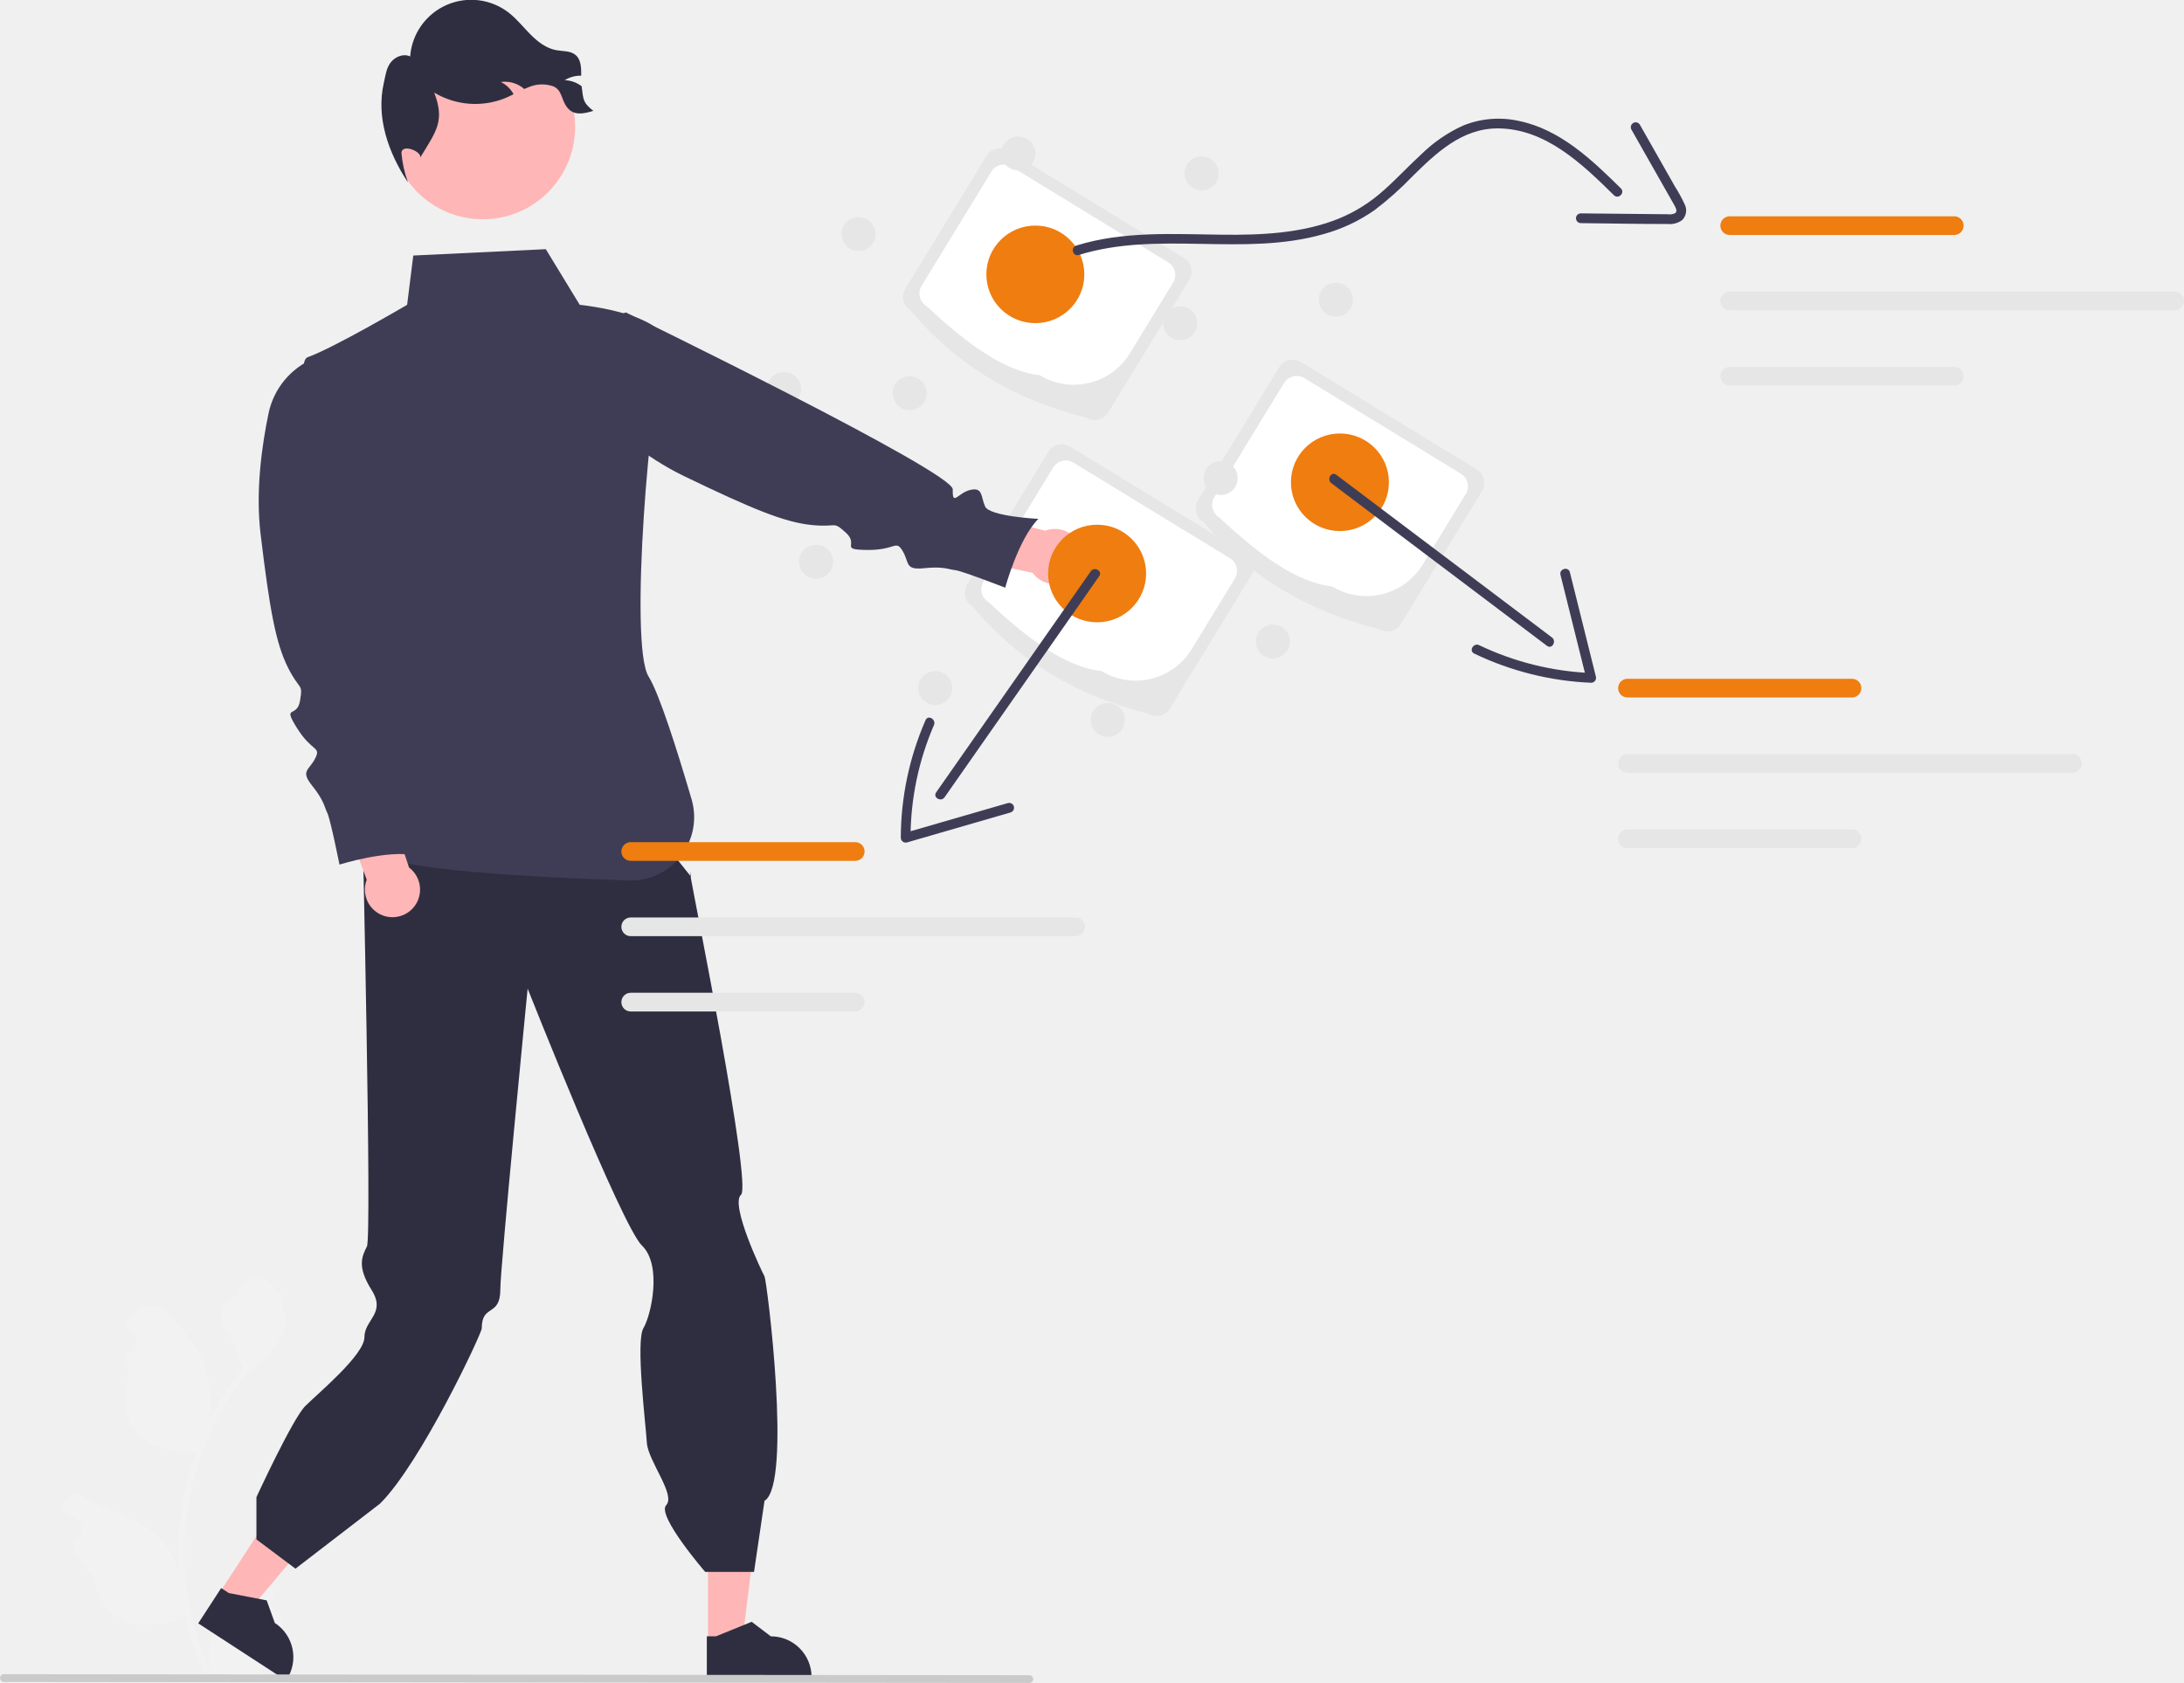
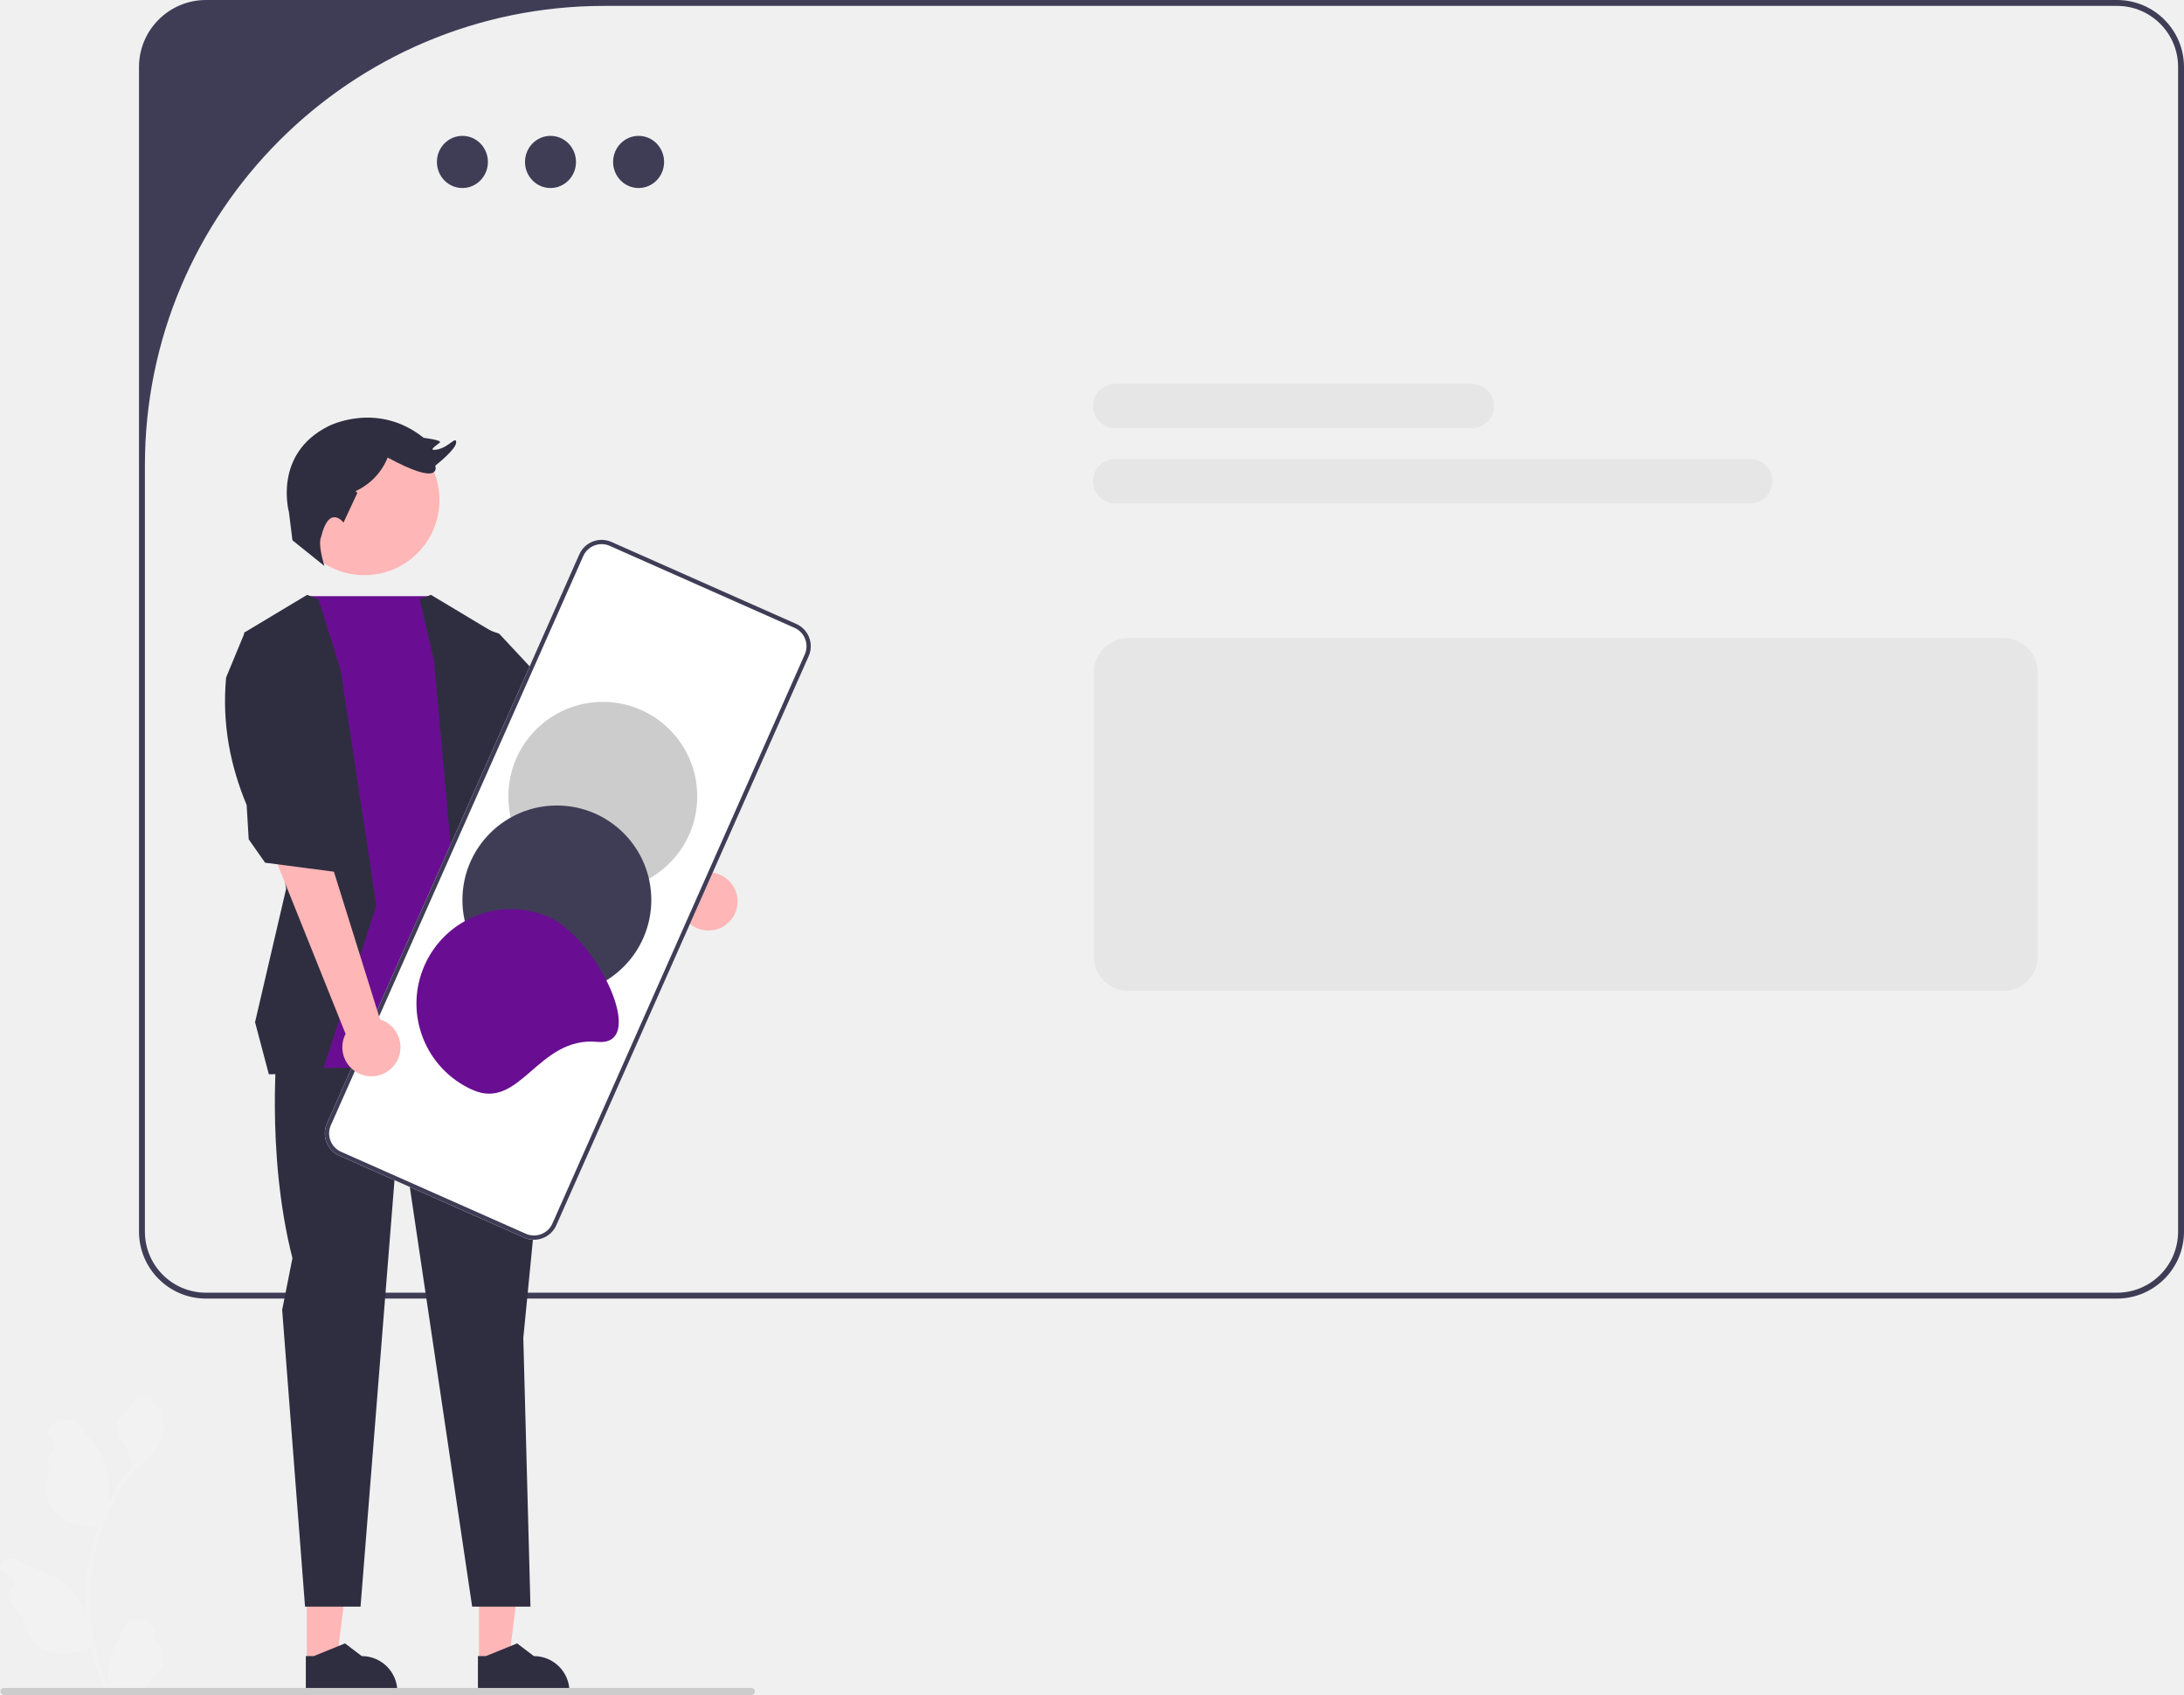
- <svg xmlns="http://www.w3.org/2000/svg" data-name="Layer 1" width="671.549" height="517.61" viewBox="0 0 671.549 517.61">
-   <path d="M598.312,319.693c-21.382-5.322-39.74-15.784-54.091-33.055a4.845,4.845,0,0,1-1.606-6.653l24.964-40.851a4.845,4.845,0,0,1,6.653-1.606l54.091,33.055a4.845,4.845,0,0,1,1.606,6.653l-24.964,40.851A4.845,4.845,0,0,1,598.312,319.693Z" transform="translate(-264.2256 -191.195)" fill="#e6e6e6" />
-   <path d="M583.889,306.576c-11.258-1.229-22.959-10.227-34.775-21.251a4.537,4.537,0,0,1-1.504-6.231l21.454-35.108a4.537,4.537,0,0,1,6.231-1.504l48.134,29.414a4.537,4.537,0,0,1,1.504,6.231l-13.29,21.749A20.211,20.211,0,0,1,583.889,306.576Z" transform="translate(-264.2256 -191.195)" fill="#fff" />
-   <path d="M688.312,384.693c-21.382-5.322-39.74-15.784-54.091-33.055a4.845,4.845,0,0,1-1.606-6.653l24.964-40.851a4.845,4.845,0,0,1,6.653-1.606l54.091,33.055a4.845,4.845,0,0,1,1.606,6.653l-24.964,40.851A4.845,4.845,0,0,1,688.312,384.693Z" transform="translate(-264.2256 -191.195)" fill="#e6e6e6" />
-   <path d="M673.889,371.576c-11.258-1.229-22.959-10.227-34.775-21.251a4.537,4.537,0,0,1-1.504-6.231l21.454-35.108a4.537,4.537,0,0,1,6.231-1.504l48.134,29.414a4.537,4.537,0,0,1,1.504,6.231l-13.29,21.749A20.211,20.211,0,0,1,673.889,371.576Z" transform="translate(-264.2256 -191.195)" fill="#fff" />
-   <path d="M617.312,410.693c-21.382-5.322-39.74-15.784-54.091-33.055a4.845,4.845,0,0,1-1.606-6.653l24.964-40.851a4.845,4.845,0,0,1,6.653-1.606l54.091,33.055a4.845,4.845,0,0,1,1.606,6.653l-24.964,40.851A4.845,4.845,0,0,1,617.312,410.693Z" transform="translate(-264.2256 -191.195)" fill="#e6e6e6" />
-   <path d="M602.889,397.576c-11.258-1.229-22.959-10.227-34.775-21.251a4.537,4.537,0,0,1-1.504-6.231l21.454-35.108a4.537,4.537,0,0,1,6.231-1.504l48.134,29.414a4.537,4.537,0,0,1,1.504,6.231l-13.29,21.749A20.211,20.211,0,0,1,602.889,397.576Z" transform="translate(-264.2256 -191.195)" fill="#fff" />
-   <path d="M350.392,686.991a2.807,2.807,0,0,1-2.035-4.866l.192-.765q-.038-.092-.076-.184a7.539,7.539,0,0,0-13.907.052c-2.275,5.478-5.17,10.966-5.883,16.758a22.304,22.304,0,0,0,.392,7.671,89.42,89.42,0,0,1-8.134-37.139,86.307,86.307,0,0,1,.535-9.628q.444-3.931,1.231-7.807a90.455,90.455,0,0,1,17.938-38.337,24.073,24.073,0,0,0,10.012-10.387,18.363,18.363,0,0,0,1.67-5.018c-.487.064-1.838-7.359-1.47-7.815-.679-1.031-1.895-1.543-2.637-2.549-3.689-5.002-8.773-4.129-11.426,2.669-5.669,2.861-5.724,7.606-2.245,12.169,2.213,2.903,2.517,6.832,4.459,9.94-.2.256-.408.503-.607.759a91.039,91.039,0,0,0-9.502,15.054,37.846,37.846,0,0,0-2.259-17.579c-2.163-5.217-6.216-9.611-9.786-14.122-4.288-5.418-13.08-3.053-13.836,3.814q-.011.1-.021.199.795.449,1.557.952a3.808,3.808,0,0,1-1.535,6.93l-.078.012a37.89,37.89,0,0,0,.999,5.665c-4.58,17.71,5.307,24.16,19.424,24.45.312.16.615.32.927.471a92.924,92.924,0,0,0-5.002,23.539,88.135,88.135,0,0,0,.064,14.231l-.024-.168a23.289,23.289,0,0,0-7.95-13.448c-6.118-5.026-14.762-6.877-21.363-10.916a4.371,4.371,0,0,0-6.694,4.252q.013.088.027.176a25.58,25.58,0,0,1,2.868,1.382q.795.449,1.557.952a3.808,3.808,0,0,1-1.535,6.93l-.078.012c-.056.008-.104.016-.16.024a37.923,37.923,0,0,0,6.975,10.923c2.863,15.46,15.162,16.927,28.318,12.425h.008a92.897,92.897,0,0,0,6.24,18.218h22.293c.08-.248.152-.503.224-.751a25.329,25.329,0,0,1-6.169-.367c1.654-2.03,3.308-4.075,4.962-6.105a1.386,1.386,0,0,0,.104-.12c.839-1.039,1.686-2.069,2.525-3.108l0-.001a37.101,37.101,0,0,0-1.087-9.451Z" transform="translate(-264.2256 -191.195)" fill="#f2f2f2" />
-   <ellipse cx="241.077" cy="119.621" rx="5.239" ry="5.22" fill="#e6e6e6" />
-   <polygon points="67.218 490.329 76 496.038 102.202 464.885 89.242 456.458 67.218 490.329" fill="#ffb6b6" />
-   <path d="M325.178,690.483l27.003,17.559.222-.341a12.538,12.538,0,0,0-3.676-17.345l-.001-0-2.499-6.949-11.636-2.242-2.357-1.533Z" transform="translate(-264.2256 -191.195)" fill="#2f2e41" />
-   <polygon points="217.708 505.29 228.183 505.289 233.165 464.888 217.706 464.889 217.708 505.29" fill="#ffb6b6" />
-   <path d="M481.565,707.412l32.21-.001v-.407a12.538,12.538,0,0,0-12.537-12.537h-.001l-5.884-4.464-10.977,4.464-2.812 0Z" transform="translate(-264.2256 -191.195)" fill="#2f2e41" />
-   <path d="M373.514,447.182l93.928,2.065,9.31,11.638s-.805-4.103-.089.404,18.837,94.362,15.412,97.375,6.495,23.82,7.224,25.089,8.582,63.9,0,69.05l-3.224,21.861h-15s-15.027-17.389-12.003-20.542-5.625-13.635-5.956-19.255-3.489-31.115-1.042-35.203,5.754-19.428-.453-25.376-35.155-79.03-35.155-79.03-8.412,85.678-8.392,92.405c.026,8.749-5.72,4.419-5.72,12.099,0,1.552-18.708,41.434-31.28,53.901l-26,20-12-9v-13s11.121-24.121,15-28,18.203-15.754,18.203-21.185,6.743-7.323,2.208-14.524-2.984-10.304-1.432-13.407-1.391-130.26-1.391-130.26Z" transform="translate(-264.2256 -191.195)" fill="#2f2e41" />
-   <path d="M391.299,269.79l40.754-1.958,10.429,17.109s30.46,3.057,26.104,14.514-11.079,90.01-4.921,99.834c3.249,5.184,8.75,22.532,13.221,37.764a19.466,19.466,0,0,1-19.319,24.93c-28.987-.956-72.037-3.221-77.129-8.314-7.759-7.759-14.741-13.965-10.086-16.293s11.313-36.087,11.313-36.087-30.909-97.362-22.842-100.23,30.589-16.117,30.589-16.117Z" transform="translate(-264.2256 -191.195)" fill="#3f3d56" />
-   <circle cx="148.454" cy="39.059" r="28.383" fill="#ffb6b6" />
-   <path d="M265.41,708.498l315.358.307a1.191,1.191,0,0,0,0-2.381L265.41,706.116a1.191,1.191,0,0,0,0,2.381Z" transform="translate(-264.2256 -191.195)" fill="#cacaca" />
-   <path d="M390.005,458.03l-7.989-24.05-14.376,2.647,9.352,25.127a8.484,8.484,0,1,0,13.014-3.724Z" transform="translate(-264.2256 -191.195)" fill="#ffb6b6" />
-   <path d="M361.143,301.267l-.379.158a23.498,23.498,0,0,0-13.961,16.897c-2.038,9.753-4.043,23.86-2.457,37.069,2.799,23.329,4.666,33.594,8.398,41.059s4.666,4.666,3.733,10.265-5.599.933-.933,8.398,7.465,5.599,5.599,9.332-4.666,3.733-.933,8.398,3.733,6.532,4.666,8.398S368.608,457.105,368.608,457.105s14.931-4.666,23.329-2.8c0,0-7.465-13.064-5.599-15.864s4.666-3.733,1.866-6.532-7.465-1.866-2.8-4.666-3.733-31.728-3.733-31.728Z" transform="translate(-264.2256 -191.195)" fill="#3f3d56" />
-   <path d="M585.608,354.415l-24.568-6.219-5.511,13.539,26.209,5.651a8.484,8.484,0,1,0,3.87-12.971Z" transform="translate(-264.2256 -191.195)" fill="#ffb6b6" />
-   <path d="M437.973,294.32l-.071.404a23.498,23.498,0,0,0,6.72,20.862c7.121,6.969,17.928,16.254,29.912,22.032,21.165,10.203,30.82,14.158,39.12,15.033s6.444-1.419,10.659,2.382-2.229,5.22,6.574,5.309,8.738-3.276,10.878.307.633,5.942,6.574,5.309,7.514.372,9.589.591,15.377,5.397,15.377,5.397,4.108-15.094,10.203-21.165c0,0-15.028-.744-16.382-3.825s-.633-5.942-4.499-5.09-5.593,5.286-5.439-.154-100.526-54.425-100.526-54.425Z" transform="translate(-264.2256 -191.195)" fill="#3f3d56" />
-   <path d="M446.664,225.288c-3.06.95-6.01,1.51-8-1s-1.47-5.38-4.43-6.59a10.47,10.47,0,0,0-7.56.35c-.43.16-.85.34-1.26.52-.23-.2-.46-.39-.71-.57a9.018,9.018,0,0,0-6.49-1.58,8.849,8.849,0,0,1,3.93,3.75c-.82.41-1.65.82-2.49,1.17a24.553,24.553,0,0,1-21.91-1.66c3.28,8.64.73,11.72-4.08,19.61l-.19.46c.48-2.07-5.81-4.46-5.81-1.46a35.834,35.834,0,0,0,2,9c-6.17-9.29-9.81-20.16-7.42-30.59.51-2.19.74-4.54,2.13-6.32,1.39-1.77,3.95-2.81,5.97-1.81a18.818,18.818,0,0,1,30.28-13.5c2.5,1.93,4.47,4.46,6.7,6.71,2.23,2.25,4.87,4.3,7.99,4.86,1.98.35,4.21.14,5.79,1.39,1.83,1.45,1.85,4,1.84,6.45a9.008,9.008,0,0,0-5.07,1.39,8.815,8.815,0,0,1,5.12,1.8.549.549,0,0,1,.08.06C443.614,221.848,443.394,222.718,446.664,225.288Z" transform="translate(-264.2256 -191.195)" fill="#2f2e41" />
-   <ellipse cx="313.116" cy="47.192" rx="5.239" ry="5.22" fill="#e6e6e6" />
-   <ellipse cx="369.473" cy="53.327" rx="5.239" ry="5.22" fill="#e6e6e6" />
-   <ellipse cx="410.767" cy="92.173" rx="5.239" ry="5.22" fill="#e6e6e6" />
-   <ellipse cx="391.394" cy="197.312" rx="5.239" ry="5.22" fill="#e6e6e6" />
-   <ellipse cx="340.622" cy="221.412" rx="5.239" ry="5.22" fill="#e6e6e6" />
-   <ellipse cx="287.575" cy="211.625" rx="5.239" ry="5.22" fill="#e6e6e6" />
-   <ellipse cx="250.936" cy="172.779" rx="5.239" ry="5.22" fill="#e6e6e6" />
-   <ellipse cx="263.998" cy="71.987" rx="5.239" ry="5.22" fill="#e6e6e6" />
-   <ellipse cx="279.716" cy="120.926" rx="5.239" ry="5.22" fill="#e6e6e6" />
-   <ellipse cx="362.888" cy="99.393" rx="5.239" ry="5.22" fill="#e6e6e6" />
-   <ellipse cx="375.331" cy="147.026" rx="5.239" ry="5.22" fill="#e6e6e6" />
-   <ellipse cx="412.006" cy="148.331" rx="15.063" ry="15.008" fill="#ef7d10" />
-   <ellipse cx="337.347" cy="176.389" rx="15.063" ry="15.008" fill="#ef7d10" />
-   <ellipse cx="318.355" cy="84.385" rx="15.063" ry="15.008" fill="#ef7d10" />
-   <path d="M595.951,269.615c24.432-7.592,50.588.618,75.154-6.39a50.944,50.944,0,0,0,15.789-7.415,98.119,98.119,0,0,0,11.492-10.227c7.39-7.309,15.415-14.984,26.518-14.899,14.621.111,25.846,10.972,35.592,20.562,1.377,1.355,3.5-.764,2.121-2.121-8.955-8.812-18.63-18.108-31.376-20.739a28.955,28.955,0,0,0-17.116,1.422,44.684,44.684,0,0,0-12.719,8.697c-3.925,3.6-7.546,7.519-11.524,11.062a47.972,47.972,0,0,1-14.136,8.922c-11.262,4.484-23.615,5.025-35.593,4.895-15.036-.164-30.431-1.188-44.998,3.339-1.838.571-1.053,3.468.798,2.893Z" transform="translate(-264.2256 -191.195)" fill="#3f3d56" />
-   <path d="M765.853,231.028l7.511,13.24,3.634,6.406c.646,1.138,1.309,2.269,1.938,3.417.386.705,1.23,1.977.424,2.645a3.913,3.913,0,0,1-2.283.356c-1.324.003-2.649-.027-3.972-.04l-7.448-.075-15.393-.156a1.501,1.501,0,0,0,0,3c8.936.091,17.878.279,26.814.272a6.412,6.412,0,0,0,4.385-1.2,4.172,4.172,0,0,0,.795-4.809,45.679,45.679,0,0,0-3.033-5.564l-3.271-5.766-7.511-13.24a1.501,1.501,0,0,0-2.59,1.514Z" transform="translate(-264.2256 -191.195)" fill="#3f3d56" />
-   <path d="M865.123,263.469H796.092a2.876,2.876,0,1,1,0-5.753h69.031a2.876,2.876,0,1,1,0,5.753Z" transform="translate(-264.2256 -191.195)" fill="#ef7d10" />
-   <path d="M865.123,309.797H796.092a2.876,2.876,0,1,1,0-5.753h69.031a2.876,2.876,0,1,1,0,5.753Z" transform="translate(-264.2256 -191.195)" fill="#e6e6e6" />
-   <path d="M932.888,286.633H796.092a2.876,2.876,0,1,1,0-5.753H932.888a2.876,2.876,0,1,1,0,5.753Z" transform="translate(-264.2256 -191.195)" fill="#e6e6e6" />
-   <path d="M833.687,405.717H764.657a2.876,2.876,0,1,1,0-5.753h69.031a2.876,2.876,0,1,1,0,5.753Z" transform="translate(-264.2256 -191.195)" fill="#ef7d10" />
-   <path d="M833.687,452.045H764.657a2.876,2.876,0,1,1,0-5.753h69.031a2.876,2.876,0,1,1,0,5.753Z" transform="translate(-264.2256 -191.195)" fill="#e6e6e6" />
-   <path d="M901.453,428.881H764.657a2.876,2.876,0,1,1,0-5.753H901.453a2.876,2.876,0,1,1,0,5.753Z" transform="translate(-264.2256 -191.195)" fill="#e6e6e6" />
-   <path d="M527.194,455.96H458.163a2.876,2.876,0,1,1,0-5.753H527.194a2.876,2.876,0,1,1,0,5.753Z" transform="translate(-264.2256 -191.195)" fill="#ef7d10" />
-   <path d="M527.194,502.288H458.163a2.876,2.876,0,1,1,0-5.753H527.194a2.876,2.876,0,1,1,0,5.753Z" transform="translate(-264.2256 -191.195)" fill="#e6e6e6" />
-   <path d="M594.959,479.124H458.163a2.876,2.876,0,1,1,0-5.753H594.959a2.876,2.876,0,1,1,0,5.753Z" transform="translate(-264.2256 -191.195)" fill="#e6e6e6" />
-   <path d="M673.603,339.812l51.615,38.941,14.69,11.083c1.541,1.163,3.038-1.441,1.514-2.59l-51.615-38.941L675.117,337.221c-1.541-1.163-3.038,1.441-1.514,2.59Z" transform="translate(-264.2256 -191.195)" fill="#3f3d56" />
-   <path d="M717.524,392.212a92.035,92.035,0,0,0,35.97,8.977,1.515,1.515,0,0,0,1.446-1.899L746.946,367.207c-.466-1.872-3.36-1.079-2.893.798l7.993,32.084,1.446-1.899a88.311,88.311,0,0,1-34.456-8.568c-1.733-.831-3.256,1.755-1.514,2.59Z" transform="translate(-264.2256 -191.195)" fill="#3f3d56" />
-   <path d="M599.626,366.894l-37.089,53.043-10.454,14.95c-1.109,1.586,1.491,3.087,2.59,1.514l37.089-53.043L602.216,368.408c1.109-1.586-1.491-3.087-2.59-1.514Z" transform="translate(-264.2256 -191.195)" fill="#3f3d56" />
-   <path d="M548.814,412.695a91.156,91.156,0,0,0-7.608,36.161,1.515,1.515,0,0,0,1.899,1.446l31.859-9.228a1.501,1.501,0,0,0-.798-2.893l-31.859,9.228,1.899,1.446a87.487,87.487,0,0,1,7.199-34.647c.762-1.753-1.822-3.282-2.59-1.514Z" transform="translate(-264.2256 -191.195)" fill="#3f3d56" />
+ <svg xmlns="http://www.w3.org/2000/svg" data-name="Layer 1" width="740.103" height="574.316" viewBox="0 0 740.103 574.316">
+   <path d="M717.413,0h-647.62a22.717,22.717,0,0,0-22.69,22.69V417.31a22.717,22.717,0,0,0,22.69,22.69h647.62a22.717,22.717,0,0,0,22.69-22.69V22.69A22.717,22.717,0,0,0,717.413,0Zm20.69,417.31a20.69,20.69,0,0,1-20.69,20.69h-647.62a20.69,20.69,0,0,1-20.69-20.69V157.676A155.676,155.676,0,0,1,204.779,2H717.413a20.69,20.69,0,0,1,20.69,20.69Z" fill="#3f3d56" />
+   <path d="M678.922,335.731h-296.63A11.628,11.628,0,0,1,370.678,324.117V227.782a11.628,11.628,0,0,1,11.614-11.614h296.63a11.628,11.628,0,0,1,11.614,11.614v96.335A11.628,11.628,0,0,1,678.922,335.731Z" fill="#e6e6e6" />
+   <ellipse cx="216.405" cy="54.873" rx="8.642" ry="8.835" fill="#3f3d56" />
+   <ellipse cx="186.551" cy="54.873" rx="8.642" ry="8.835" fill="#3f3d56" />
+   <ellipse cx="156.698" cy="54.873" rx="8.642" ry="8.835" fill="#3f3d56" />
+   <path d="M498.776,145.109H377.91a7.52,7.52,0,0,1,0-15.04H498.776a7.52,7.52,0,0,1,0,15.04Z" fill="#e6e6e6" />
+   <path d="M593.099,170.561H377.91a7.52,7.52,0,0,1,0-15.04H593.099a7.52,7.52,0,1,1,0,15.04Z" fill="#e6e6e6" />
+   <polygon points="162.313 563.077 172.402 563.076 177.201 524.161 162.311 524.162 162.313 563.077" fill="#ffb6b6" />
+   <path d="M161.957,573.602l31.025-.001v-.392a12.076,12.076,0,0,0-12.076-12.076h-.001l-5.667-4.299-10.574,4.3-2.708 0Z" fill="#2f2e41" />
+   <polygon points="103.992 563.077 114.081 563.076 118.88 524.161 103.99 524.162 103.992 563.077" fill="#ffb6b6" />
+   <path d="M103.636,573.602l31.025-.001v-.392a12.076,12.076,0,0,0-12.076-12.076h-.001l-5.667-4.299-10.574,4.3-2.708 0Z" fill="#2f2e41" />
+   <path d="M230.272,304.697l-34.374-32.237,9.31-15.596L239.109,295.633a9.851,9.851,0,1,1-8.837,9.064Z" fill="#ffb6b6" />
+   <path d="M94.121,351.63s-4.267,38.407,4.979,74.679l-3.482,17.534,7.75,100.53h18.811l13.194-165.717,24.63,165.717h19.758l-2.425-91.038,8.552-87.482-3.573-19.915Z" fill="#2f2e41" />
+   <path d="M146.103,202h-42l-7.063,17.958,1.704,141.984s83.214,0,88.904-5.69l-17.781-61.877-6.401-78.947Z" fill="#690e92" />
+   <polygon points="169.156 214.717 199.028 246.723 209.696 253.835 212.541 263.081 200.45 283.707 186.937 278.728 182.67 263.081 157.594 242.581 154.931 209.739 169.156 214.717" fill="#2f2e41" />
+   <polygon points="142.188 203.016 147.103 224 153.865 298.998 163.111 355.897 189.785 355.897 173.779 294.02 167.378 214.362 146.041 201.56 142.188 203.016" fill="#2f2e41" />
+   <polygon points="107.931 203.016 115.458 227.164 127.549 306.822 109.057 363.72 91.103 364 86.431 346.349 96.966 301.132 82.741 214.362 104.078 201.56 107.931 203.016" fill="#2f2e41" />
+   <circle cx="123.472" cy="169.431" r="25.458" fill="#ffb6b6" />
+   <path d="M108.785,182.033s-1.223,1.855,1.138,9.724l-10.824-8.69-1.184-9.543s-5.509-19.674,13.378-29.117c0,0,16.526-8.656,32.265,3.935,0,0,6.296.787,5.509,1.574s-4.722,3.148-.787,2.361,6.296-4.722,6.296-2.361-7.082,7.869-7.082,7.869,2.754,7.476-16.132-2.754v0a21.108,21.108,0,0,1-10.864,11.377l.606.592h0l-4.694,10.066S111.54,170.623,108.785,182.033Z" fill="#2f2e41" />
+   <path d="M110.783,380.688l85.532-192.857a8.27,8.27,0,0,1,10.9-4.202l62.633,27.778a8.27,8.27,0,0,1,4.202,10.9L188.519,415.164a8.27,8.27,0,0,1-10.9,4.202l-62.633-27.778A8.27,8.27,0,0,1,110.783,380.688Z" fill="#fff" />
+   <path d="M110.783,380.688l85.532-192.857a8.27,8.27,0,0,1,10.9-4.202l62.633,27.778a8.27,8.27,0,0,1,4.202,10.9L188.519,415.164a8.27,8.27,0,0,1-10.9,4.202l-62.633-27.778A8.27,8.27,0,0,1,110.783,380.688Zm161.939-158.97a6.814,6.814,0,0,0-3.463-8.982l-62.633-27.778a6.814,6.814,0,0,0-8.982,3.463L112.112,381.278a6.814,6.814,0,0,0,3.463,8.982l62.633,27.778a6.814,6.814,0,0,0,8.982-3.463Z" fill="#3f3d56" />
+   <circle cx="204.278" cy="269.826" r="32.005" fill="#ccc" />
+   <circle cx="188.708" cy="304.934" r="32.005" fill="#3f3d56" />
+   <path d="M160.161,369.3a32.005,32.005,0,1,1,25.951-58.514c16.158,7.166,33.877,43.922,16.282,42.233C182.245,351.085,176.32,376.466,160.161,369.3Z" fill="#690e92" />
+   <path d="M117.113,350.313,92.103,288l20,4,16.691,53.435a9.851,9.851,0,1,1-11.682,4.878Z" fill="#ffb6b6" />
+   <path d="M76.618,229.563c-1.456,16.063,1.559,30.167,6.967,43.222l.695,11.612,5.56,7.917,23.707,3.095,4.353-13.728-9.744-12.965-.819-32.378-24.312-22.241Z" fill="#2f2e41" />
+   <path d="M54.259,556.983a2.269,2.269,0,0,1-1.645-3.933l.155-.618q-.031-.074-.062-.148a6.094,6.094,0,0,0-11.241.042c-1.839,4.428-4.179,8.864-4.756,13.546a18.029,18.029,0,0,0,.316,6.2,72.281,72.281,0,0,1-6.575-30.021,69.766,69.766,0,0,1,.433-7.783q.358-3.178.995-6.31a73.119,73.119,0,0,1,14.5-30.99,19.459,19.459,0,0,0,8.093-8.397,14.843,14.843,0,0,0,1.35-4.056c-.394.052-1.486-5.949-1.188-6.317-.549-.833-1.532-1.247-2.131-2.06-2.982-4.043-7.091-3.337-9.236,2.157-4.582,2.313-4.627,6.148-1.815,9.837,1.789,2.347,2.035,5.522,3.604,8.035-.162.207-.329.407-.491.614a73.591,73.591,0,0,0-7.681,12.169,30.592,30.592,0,0,0-1.826-14.21c-1.748-4.217-5.025-7.769-7.91-11.415a6.279,6.279,0,0,0-11.184,3.083q-.009.081-.017.161.643.363,1.259.77A3.078,3.078,0,0,1,15.963,492.94l-.063.01a30.628,30.628,0,0,0,.807,4.579c-3.702,14.316,4.29,19.53,15.701,19.764.252.129.497.258.749.381a75.115,75.115,0,0,0-4.043,19.028,71.243,71.243,0,0,0,.052,11.503l-.019-.136a18.826,18.826,0,0,0-6.427-10.87c-4.946-4.063-11.933-5.559-17.268-8.824a3.533,3.533,0,0,0-5.411,3.437l.022.143a20.675,20.675,0,0,1,2.319,1.117q.643.363,1.259.77a3.078,3.078,0,0,1-1.241,5.602l-.063.01c-.045.006-.084.013-.129.019A30.655,30.655,0,0,0,7.846,548.302c2.315,12.497,12.256,13.683,22.89,10.044h.006a75.092,75.092,0,0,0,5.044,14.726H53.807c.065-.2.123-.407.181-.607a20.474,20.474,0,0,1-4.986-.297c1.337-1.641,2.674-3.294,4.011-4.935a1.119,1.119,0,0,0,.084-.097c.678-.84,1.363-1.673,2.041-2.512l0-.001a29.991,29.991,0,0,0-.879-7.64Z" fill="#f2f2f2" />
+   <path d="M255.81,573.126a1.186,1.186,0,0,1-1.19,1.19H1.33a1.19,1.19,0,0,1,0-2.38h253.29A1.187,1.187,0,0,1,255.81,573.126Z" fill="#ccc" />
</svg>
